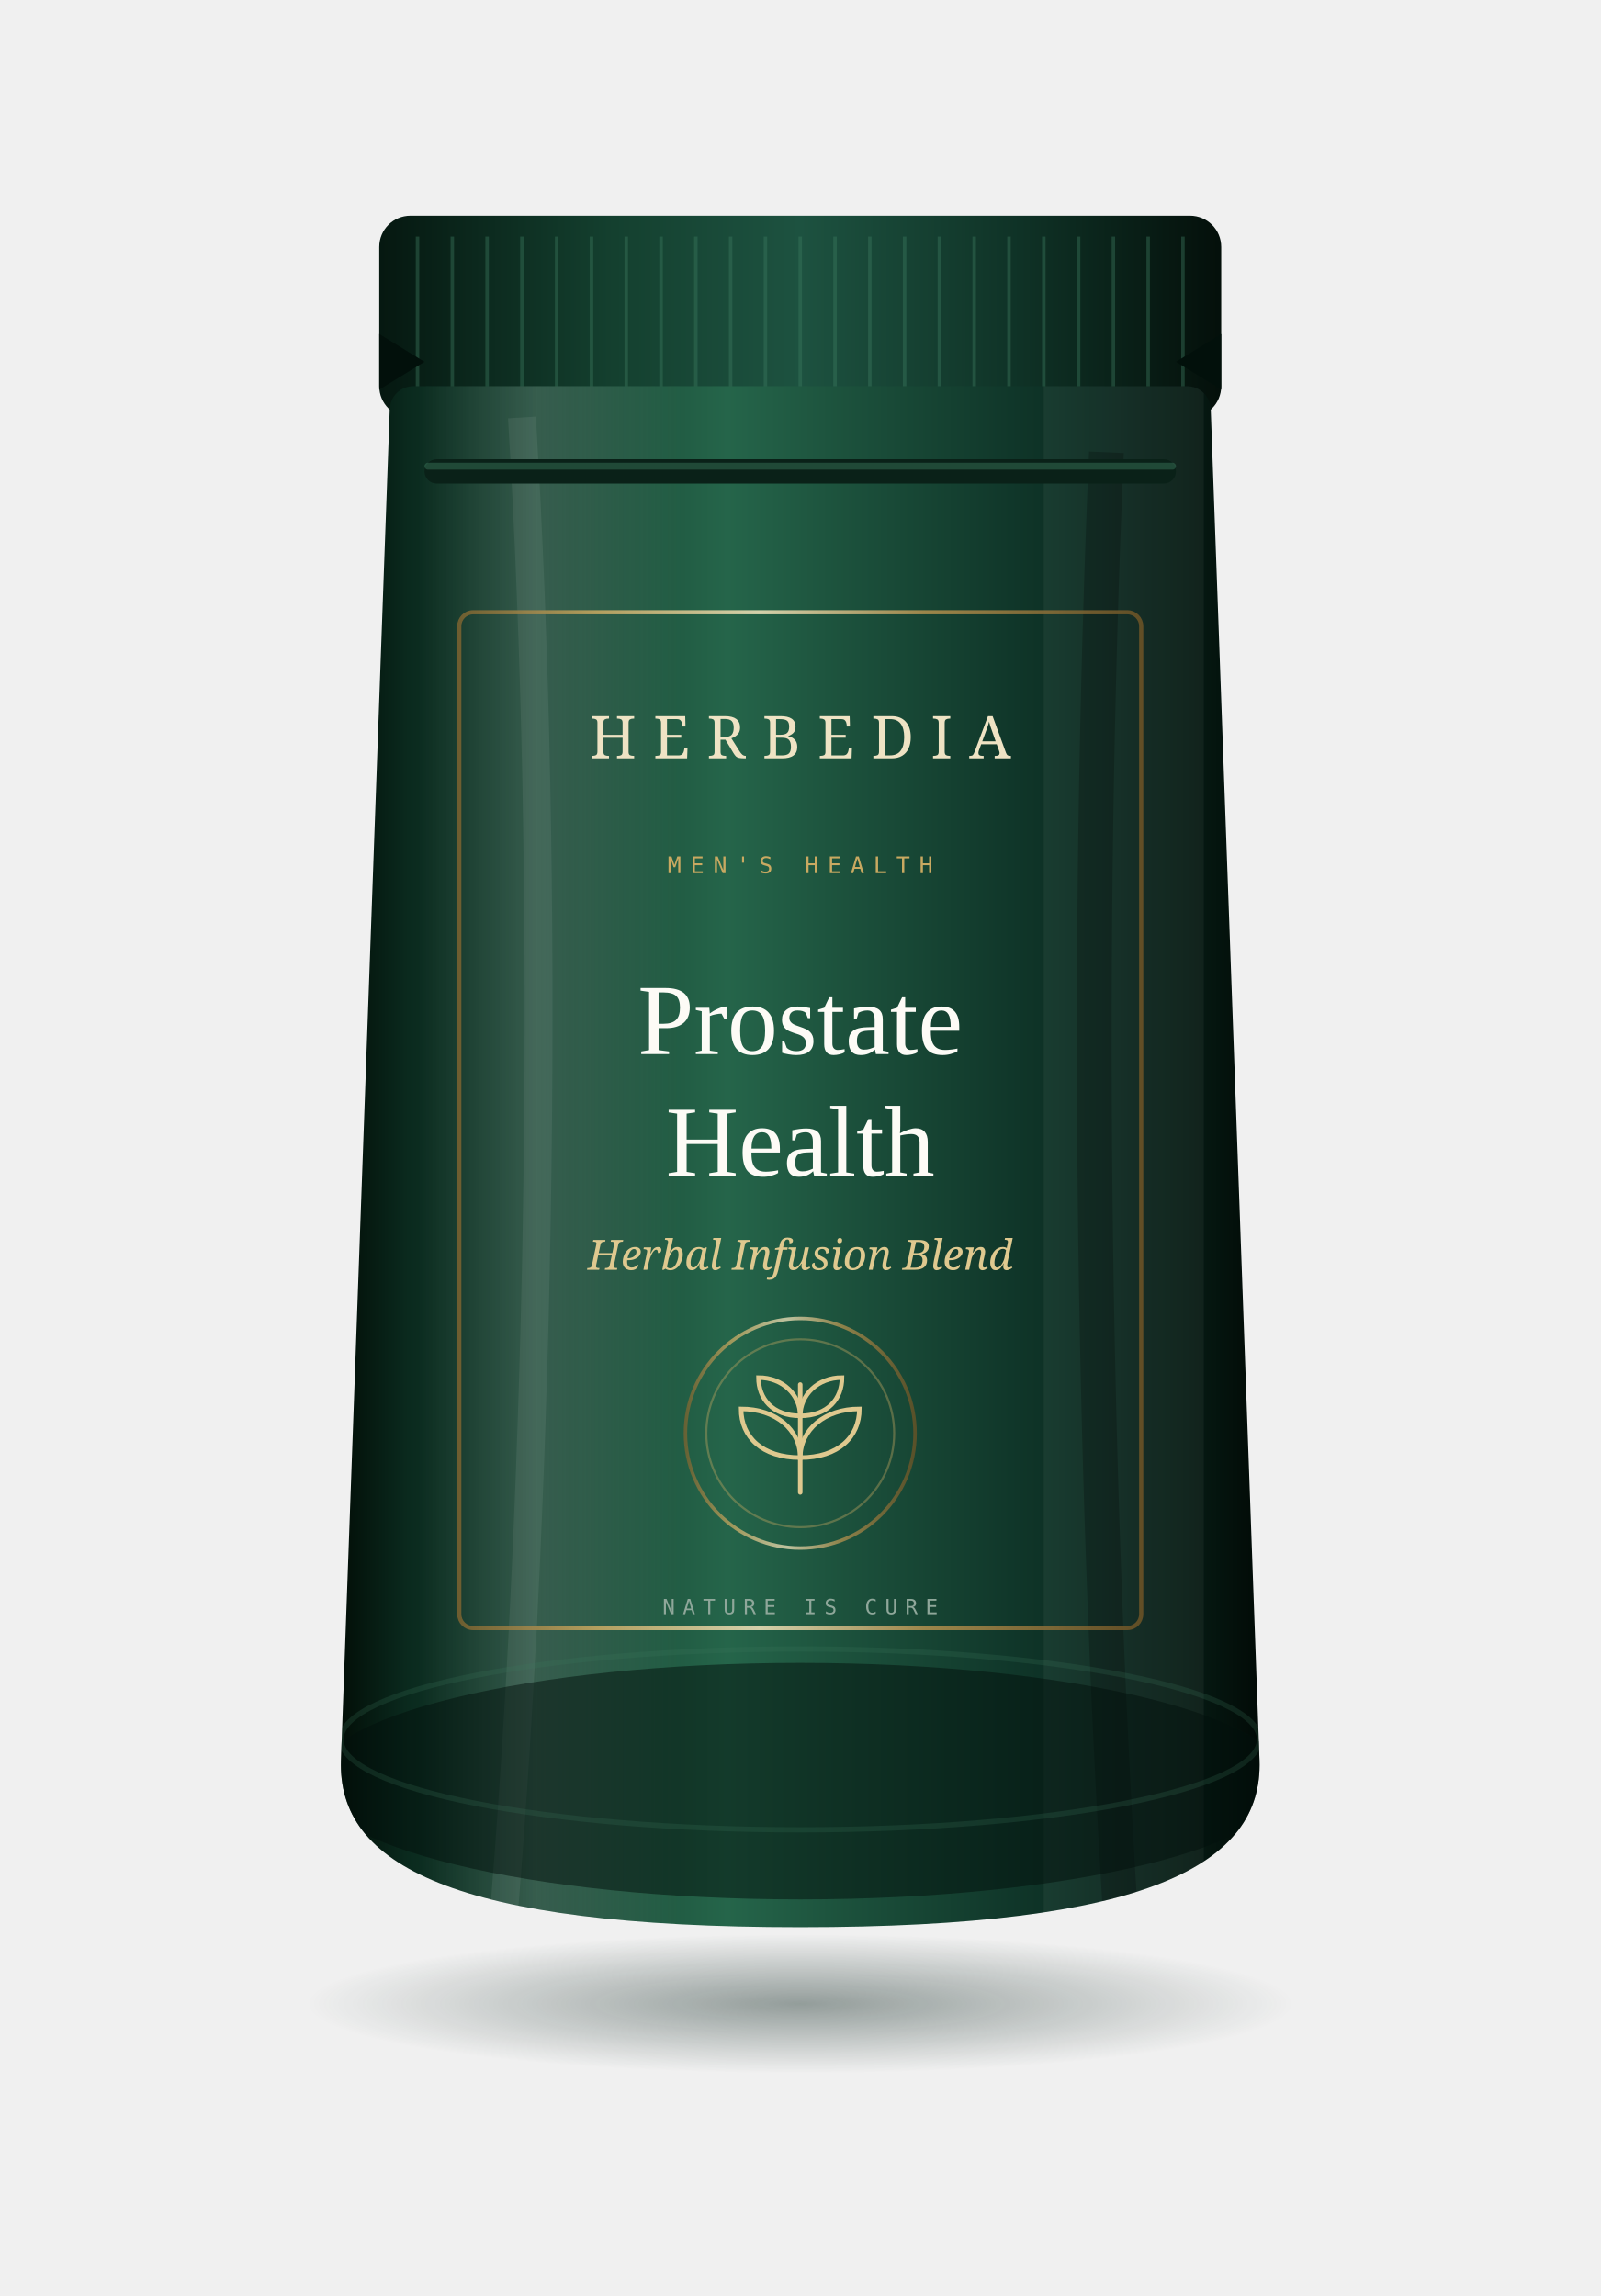
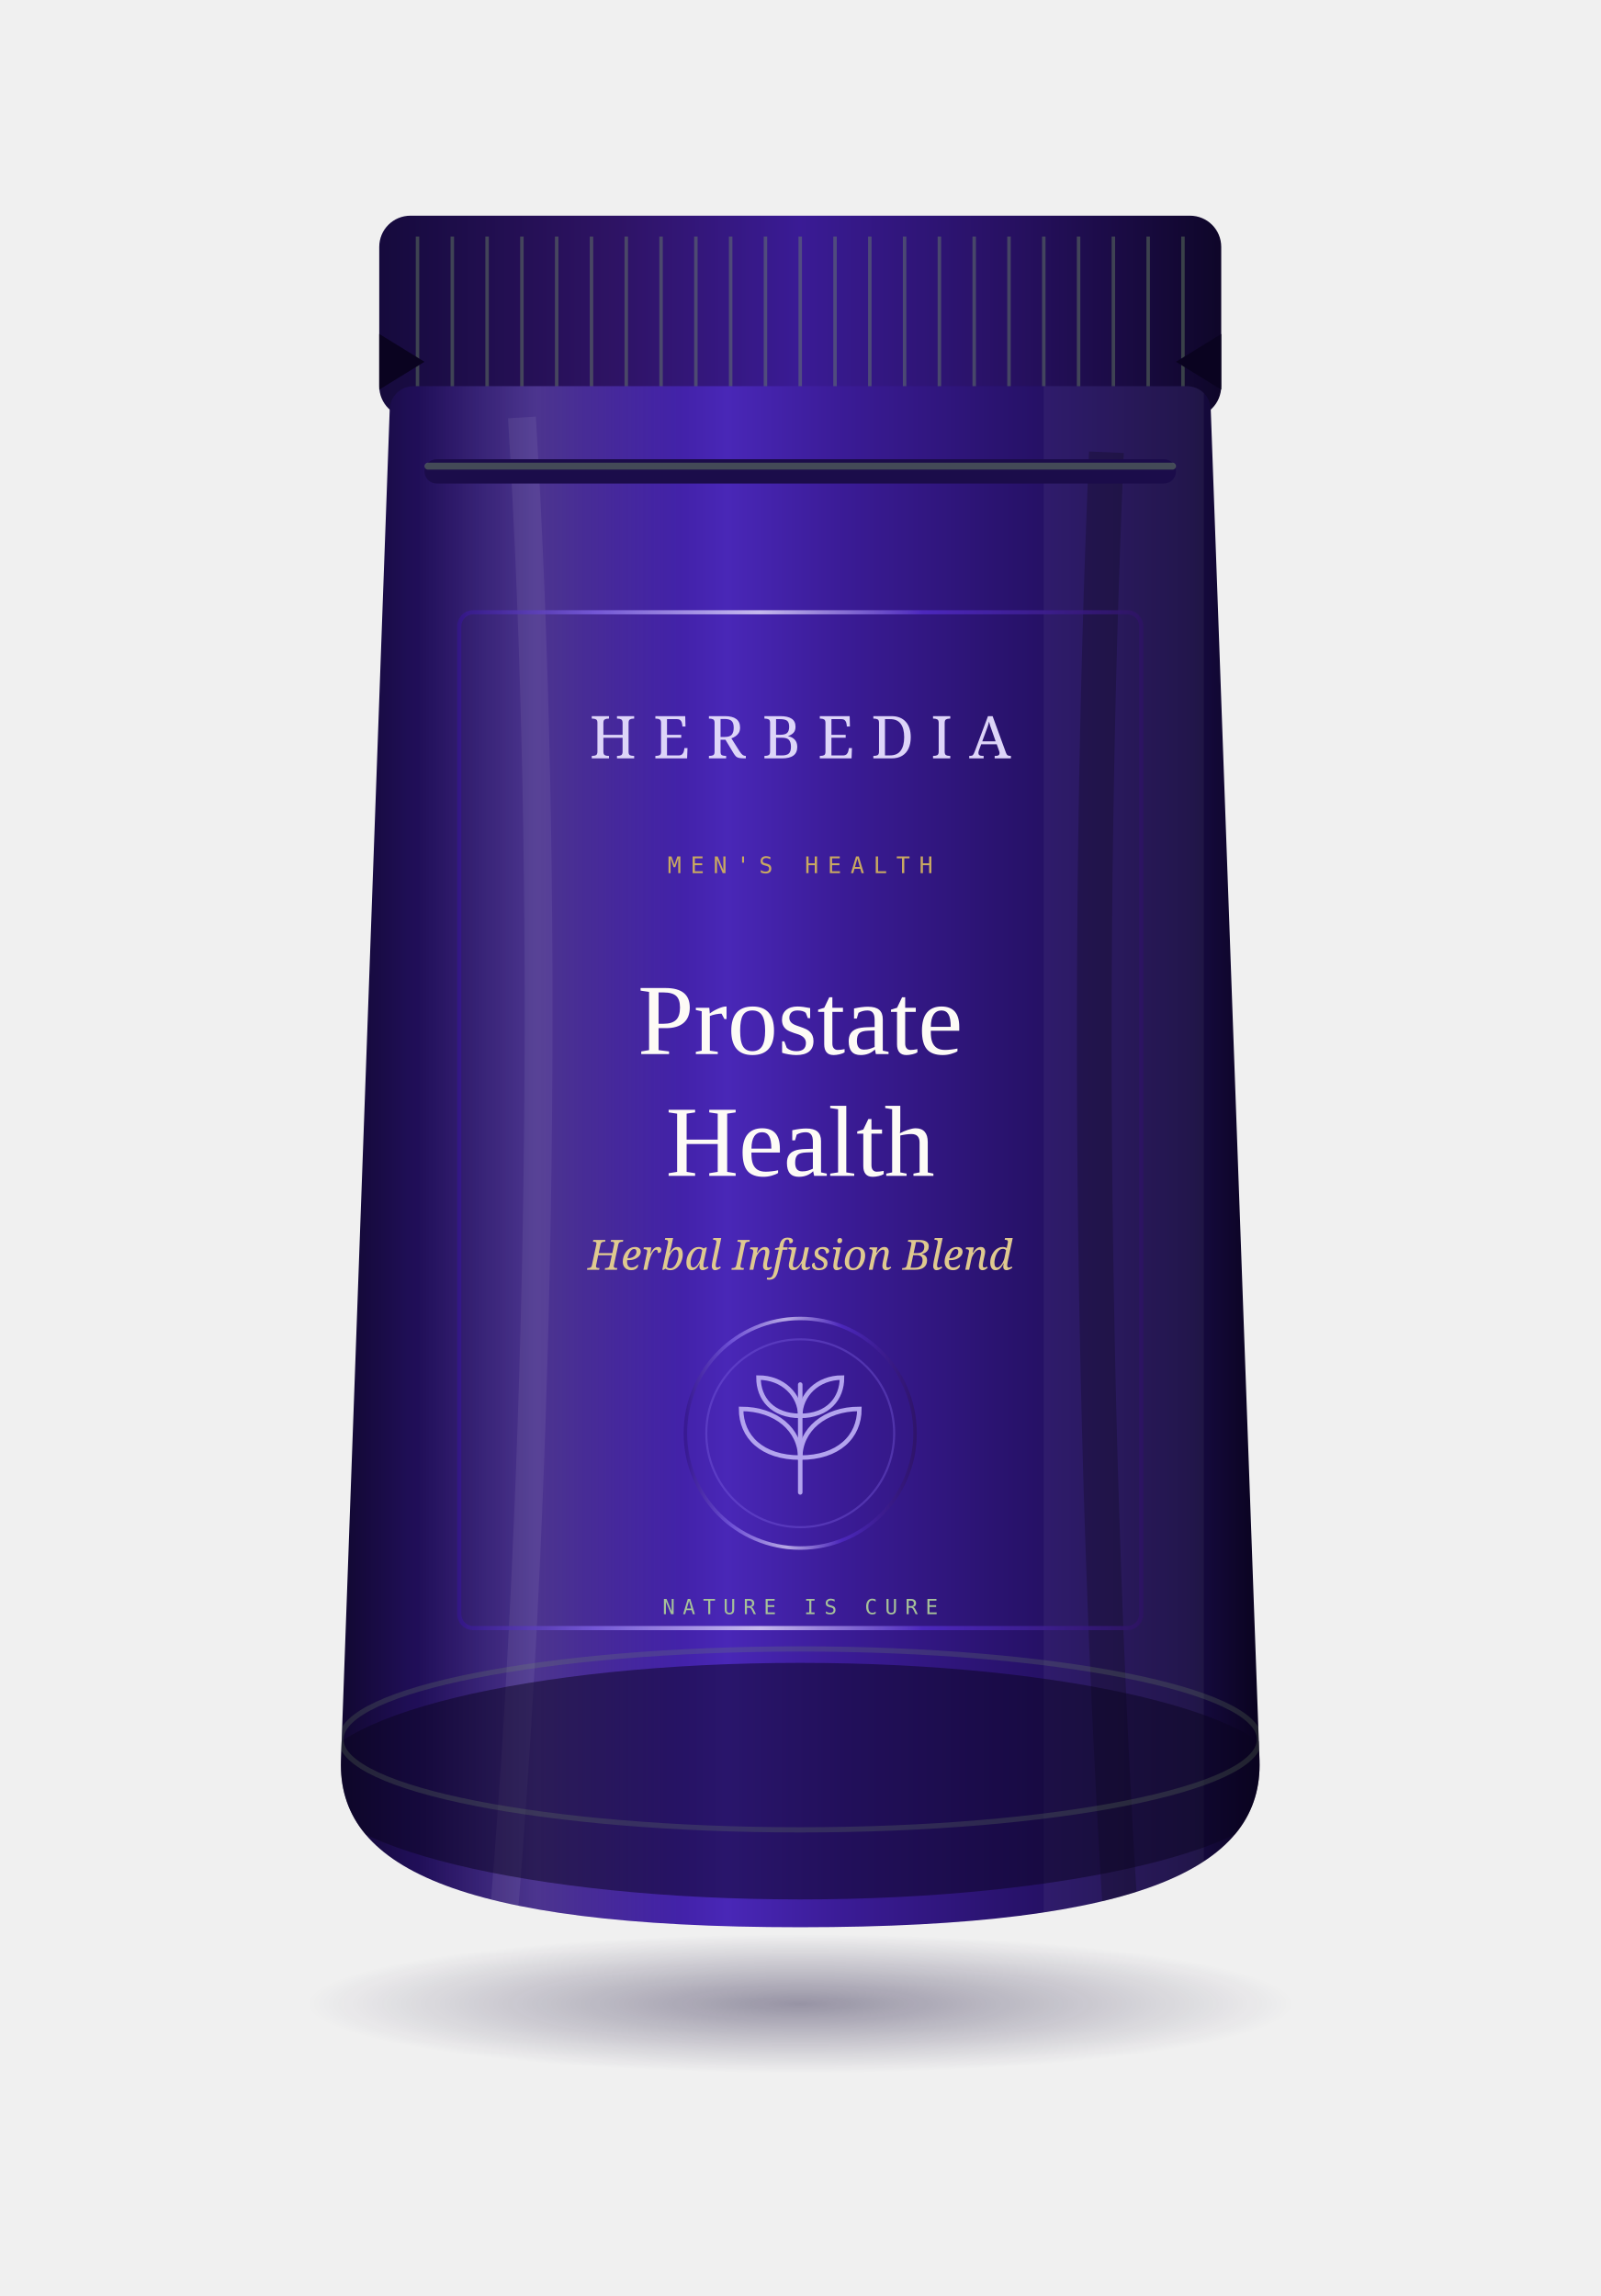
<svg xmlns="http://www.w3.org/2000/svg" viewBox="0 0 460 660" role="img" aria-label="Herbedia Prostate Health herbal blend in a matte deep-green stand-up pouch">
  <defs>
    <linearGradient id="pg" x1="0" y1="0" x2="1" y2="0">
-       <stop offset="0" stop-color="#031009" />
-       <stop offset=".07" stop-color="#0A2A1E" />
-       <stop offset=".26" stop-color="#1A4B37" />
-       <stop offset=".42" stop-color="#25654A" />
-       <stop offset=".55" stop-color="#1C513C" />
-       <stop offset=".78" stop-color="#0D3025" />
-       <stop offset=".93" stop-color="#061A13" />
-       <stop offset="1" stop-color="#020B07" />
+       <stop offset="0" stop-color="#120833" />
+       <stop offset=".07" stop-color="#1F0E55" />
+       <stop offset=".26" stop-color="#34168A" />
+       <stop offset=".42" stop-color="#4927B7" />
+       <stop offset=".55" stop-color="#3A1B95" />
+       <stop offset=".78" stop-color="#241062" />
+       <stop offset=".93" stop-color="#170B42" />
+       <stop offset="1" stop-color="#0A0320" />
    </linearGradient>
    <linearGradient id="seal" x1="0" y1="0" x2="1" y2="0">
-       <stop offset="0" stop-color="#051710" />
-       <stop offset=".28" stop-color="#14402F" />
-       <stop offset=".5" stop-color="#1D5240" />
-       <stop offset=".76" stop-color="#0F3226" />
-       <stop offset="1" stop-color="#040F0A" />
+       <stop offset="0" stop-color="#150A3C" />
+       <stop offset=".28" stop-color="#2E1364" />
+       <stop offset=".5" stop-color="#3A1B95" />
+       <stop offset=".76" stop-color="#26105F" />
+       <stop offset="1" stop-color="#0E0628" />
    </linearGradient>
    <linearGradient id="foil" x1="0" y1="0" x2="1" y2="0">
-       <stop offset="0" stop-color="#7C6330" />
-       <stop offset=".2" stop-color="#C9A961" />
-       <stop offset=".44" stop-color="#F2E4BC" />
-       <stop offset=".68" stop-color="#B4924F" />
-       <stop offset="1" stop-color="#6E5426" />
+       <stop offset="0" stop-color="#34168A" />
+       <stop offset=".2" stop-color="#7B5FE0" />
+       <stop offset=".44" stop-color="#DDD5F8" />
+       <stop offset=".68" stop-color="#512BC7" />
+       <stop offset="1" stop-color="#2E1364" />
    </linearGradient>
    <linearGradient id="sheen" x1="0" y1="0" x2="1" y2="0">
      <stop offset="0" stop-color="#fff" stop-opacity="0" />
      <stop offset=".45" stop-color="#fff" stop-opacity=".14" />
      <stop offset="1" stop-color="#fff" stop-opacity="0" />
    </linearGradient>
    <radialGradient id="shdw2" cx=".5" cy=".5" r=".5">
-       <stop offset="0" stop-color="#08201A" stop-opacity=".4" />
-       <stop offset="1" stop-color="#08201A" stop-opacity="0" />
+       <stop offset="0" stop-color="#120833" stop-opacity=".4" />
+       <stop offset="1" stop-color="#120833" stop-opacity="0" />
    </radialGradient>
    <clipPath id="pouchClip">
      <path d="M112 118c0-4 3-7 7-7h222c4 0 7 3 7 7l14 388c1 30-32 48-132 48S97 536 98 506l14-388z" />
    </clipPath>
  </defs>
  <ellipse cx="230" cy="576" rx="142" ry="20" fill="url(#shdw2)" />
  <path d="M118 62h224c5 0 9 4 9 9v40c0 5-4 9-9 9H118c-5 0-9-4-9-9V71c0-5 4-9 9-9z" fill="url(#seal)" />
-   <g stroke="#3B7A5E" stroke-width="1" opacity=".4">
+   <g stroke="#749567" stroke-width="1" opacity=".4">
    <path d="M120 68v46M130 68v46M140 68v46M150 68v46M160 68v46M170 68v46M180 68v46M190 68v46M200 68v46M210 68v46M220 68v46M230 68v46M240 68v46M250 68v46M260 68v46M270 68v46M280 68v46M290 68v46M300 68v46M310 68v46M320 68v46M330 68v46M340 68v46" />
  </g>
-   <path d="M109 96l13 8-13 8z" fill="#02100B" />
-   <path d="M351 96l-13 8 13 8z" fill="#02100B" />
+   <path d="M109 96l13 8-13 8z" fill="#0A0320" />
+   <path d="M351 96l-13 8 13 8z" fill="#0A0320" />
  <path d="M112 118c0-4 3-7 7-7h222c4 0 7 3 7 7l14 388c1 30-32 48-132 48S97 536 98 506l14-388z" fill="url(#pg)" />
  <g clip-path="url(#pouchClip)">
    <rect x="120" y="100" width="76" height="470" fill="url(#sheen)" />
    <rect x="300" y="100" width="46" height="470" fill="#fff" opacity=".05" />
    <path d="M150 120c8 130 6 300-6 440" stroke="#fff" stroke-opacity=".07" stroke-width="8" fill="none" />
    <path d="M318 130c-6 140-4 290 4 420" stroke="#000" stroke-opacity=".22" stroke-width="10" fill="none" />
-     <ellipse cx="230" cy="512" rx="140" ry="34" fill="#02100B" opacity=".5" />
-     <ellipse cx="230" cy="500" rx="132" ry="26" fill="none" stroke="#3B7A5E" stroke-opacity=".22" stroke-width="1.5" />
+     <ellipse cx="230" cy="512" rx="140" ry="34" fill="#0A0320" opacity=".5" />
+     <ellipse cx="230" cy="500" rx="132" ry="26" fill="none" stroke="#749567" stroke-opacity=".22" stroke-width="1.5" />
  </g>
-   <rect x="122" y="132" width="216" height="7" rx="3.5" fill="#0A2118" />
-   <rect x="122" y="133" width="216" height="2" rx="1" fill="#3B7A5E" opacity=".45" />
+   <rect x="122" y="132" width="216" height="7" rx="3.5" fill="#1B0C4A" />
+   <rect x="122" y="133" width="216" height="2" rx="1" fill="#749567" opacity=".45" />
  <rect x="132" y="176" width="196" height="292" rx="4" fill="none" stroke="url(#foil)" stroke-width="1.2" opacity=".85" />
  <g text-anchor="middle">
-     <text x="230" y="218" font-family="Newsreader,Georgia,serif" font-size="17" letter-spacing="4.8" fill="#EFE3C4">HERBEDIA</text>
+     <text x="230" y="218" font-family="Newsreader,Georgia,serif" font-size="17" letter-spacing="4.8" fill="#DDD5F8">HERBEDIA</text>
    <path d="M180 232h100" stroke="url(#foil)" stroke-width="1" />
    <text x="230" y="251" font-family="'JetBrains Mono',monospace" font-size="6.6" letter-spacing="2.6" fill="#C9A961">MEN'S HEALTH</text>
    <text x="230" y="303" font-size="29" fill="#FDFBF6">Prostate</text>
    <text x="230" y="338" font-size="29" fill="#FDFBF6">Health</text>
    <text x="230" y="365" font-family="Newsreader,Georgia,serif" font-size="12" font-style="italic" fill="#DFC98F">Herbal Infusion Blend</text>
  </g>
  <g transform="translate(230 412)">
    <circle r="33" fill="none" stroke="url(#foil)" stroke-width="1" opacity=".75" />
-     <circle r="27" fill="none" stroke="#C9A961" stroke-width=".6" opacity=".38" />
-     <g stroke="#DFC98F" stroke-width="1.3" fill="none" stroke-linecap="round">
+     <circle r="27" fill="none" stroke="#7B5FE0" stroke-width=".6" opacity=".38" />
+     <g stroke="#B3A4EE" stroke-width="1.3" fill="none" stroke-linecap="round">
      <path d="M0 17V-14" />
      <path d="M0 7c-11 0-17-6-17-14 10 0 17 6 17 14zM0 7c11 0 17-6 17-14-10 0-17 6-17 14z" />
      <path d="M0-5c-8 0-12-5-12-11 7 0 12 5 12 11zM0-5c8 0 12-5 12-11-7 0-12 5-12 11z" />
    </g>
  </g>
  <g text-anchor="middle">
    <path d="M180 450h100" stroke="url(#foil)" stroke-width=".8" opacity=".55" />
-     <text x="230" y="464" font-family="'JetBrains Mono',monospace" font-size="6" letter-spacing="2.2" fill="#8FA79A">NATURE IS CURE</text>
+     <text x="230" y="464" font-family="'JetBrains Mono',monospace" font-size="6" letter-spacing="2.2" fill="#A6C199">NATURE IS CURE</text>
  </g>
</svg>
